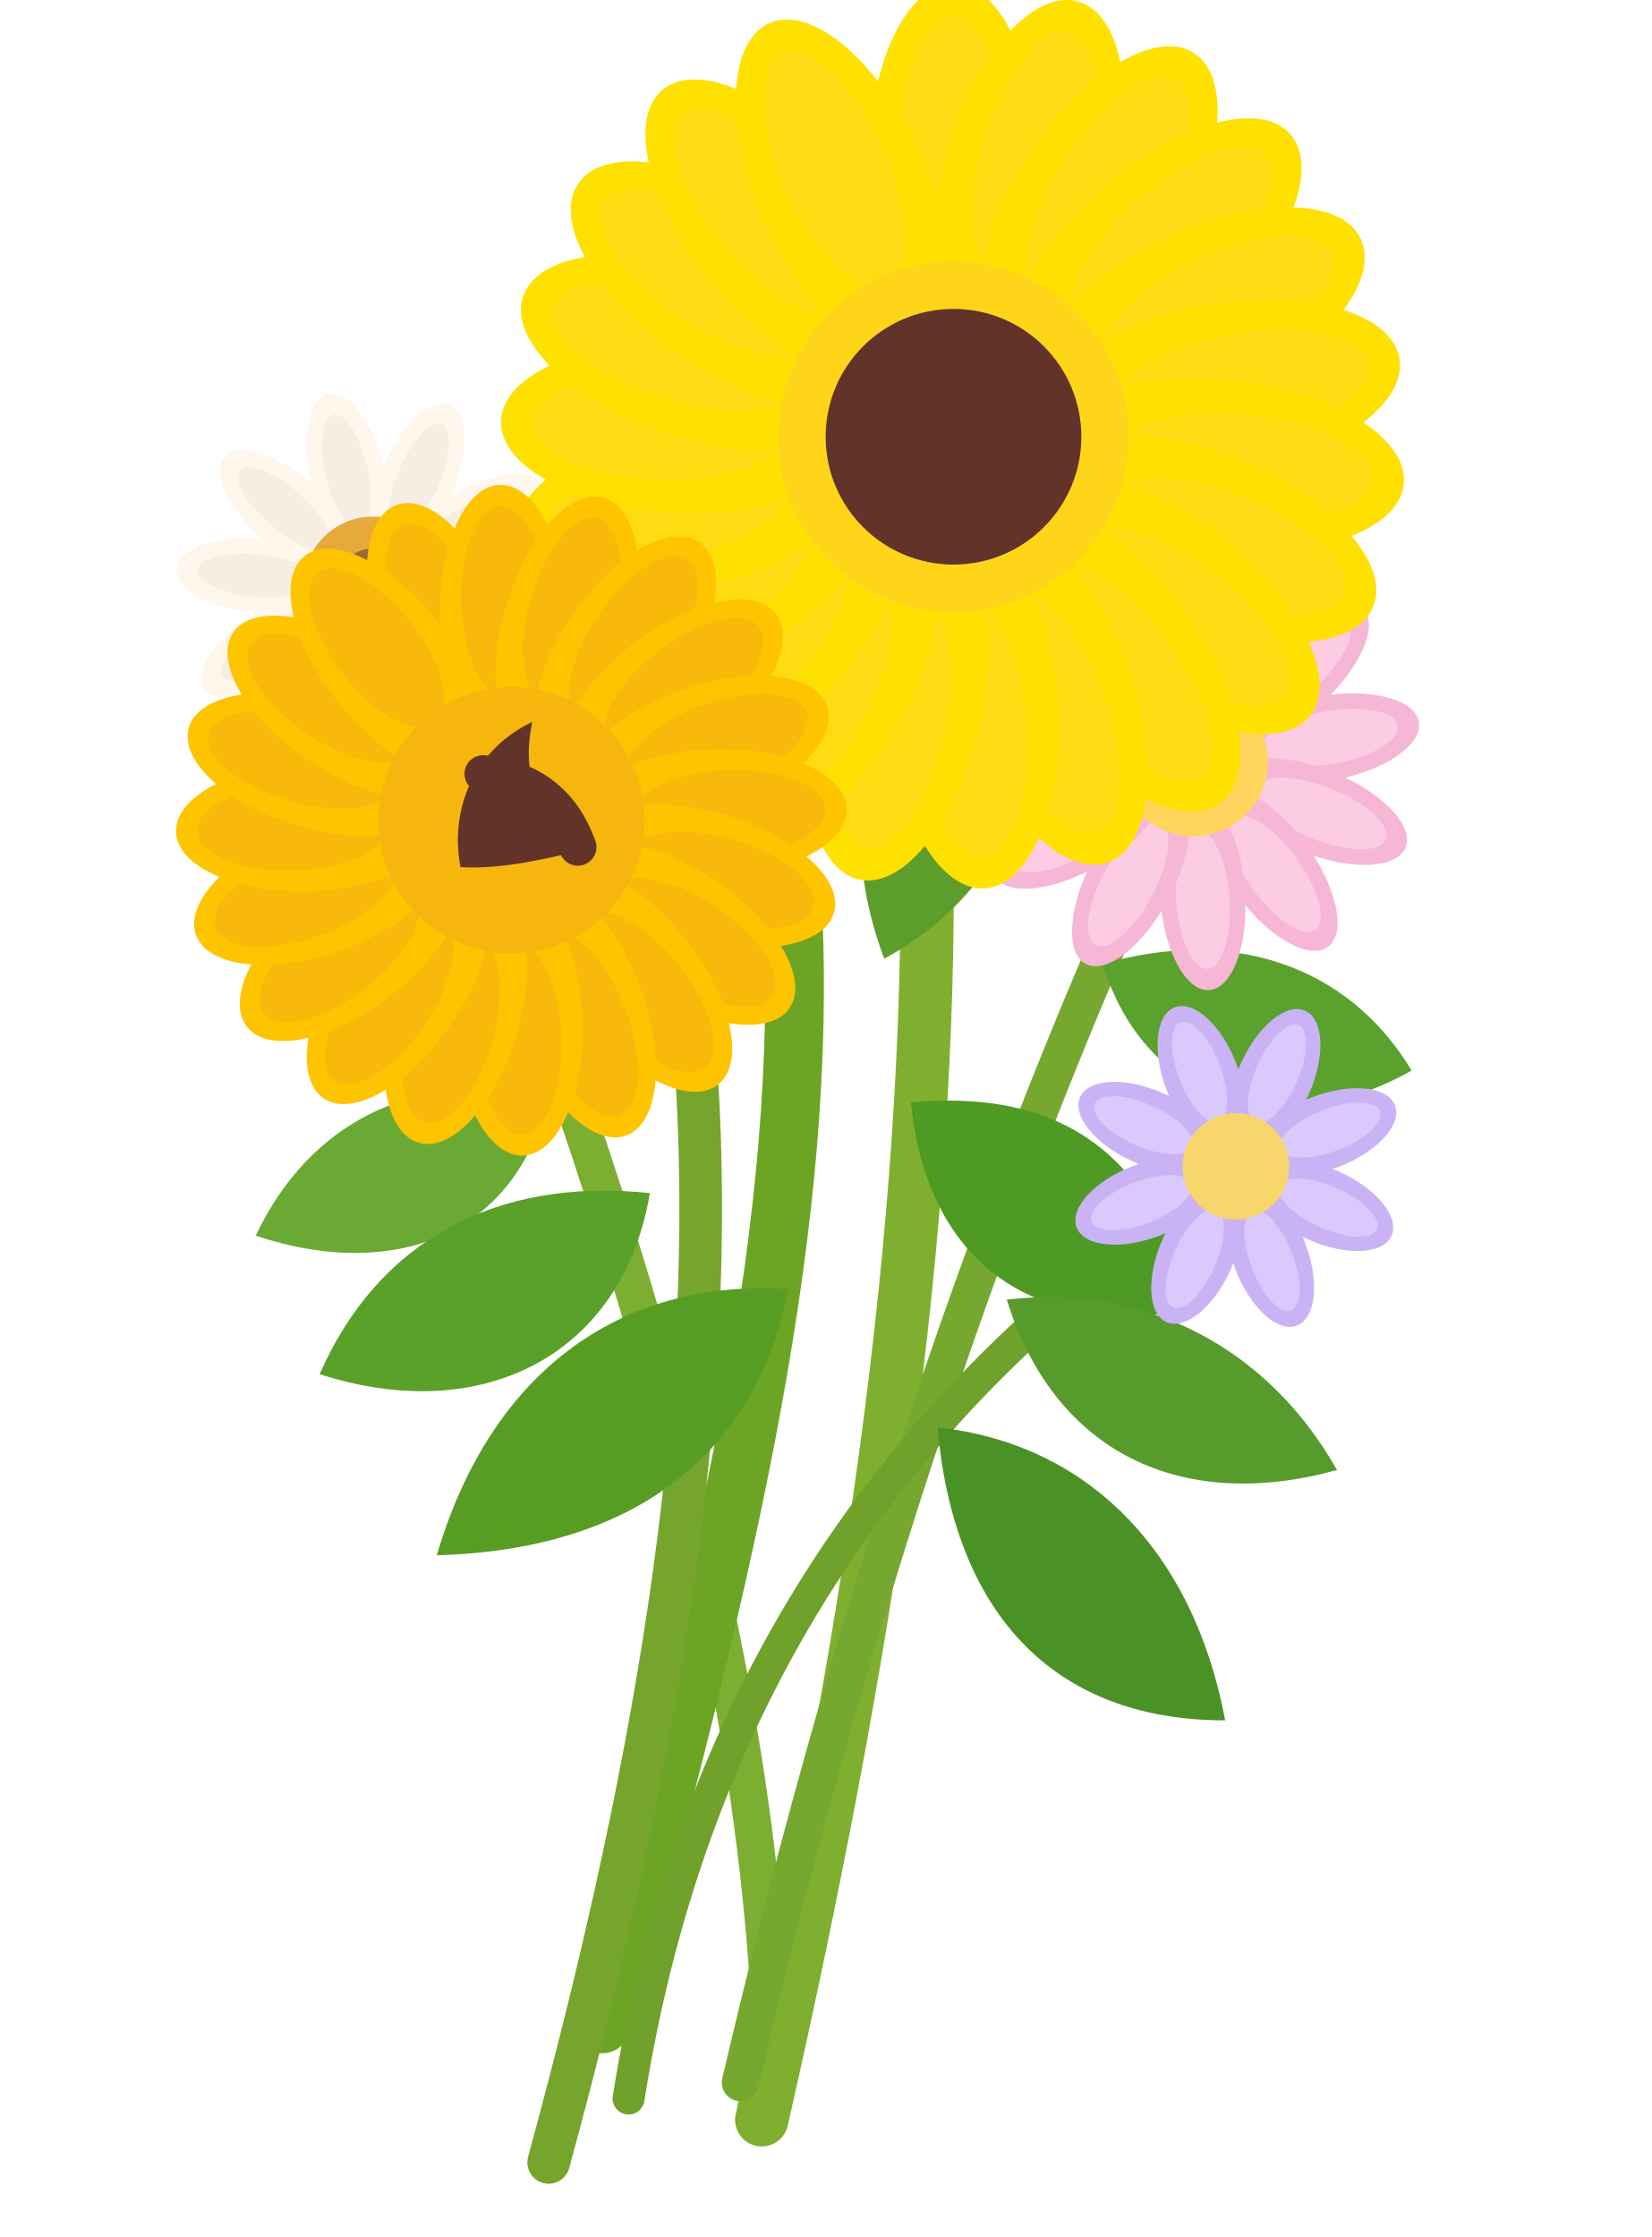
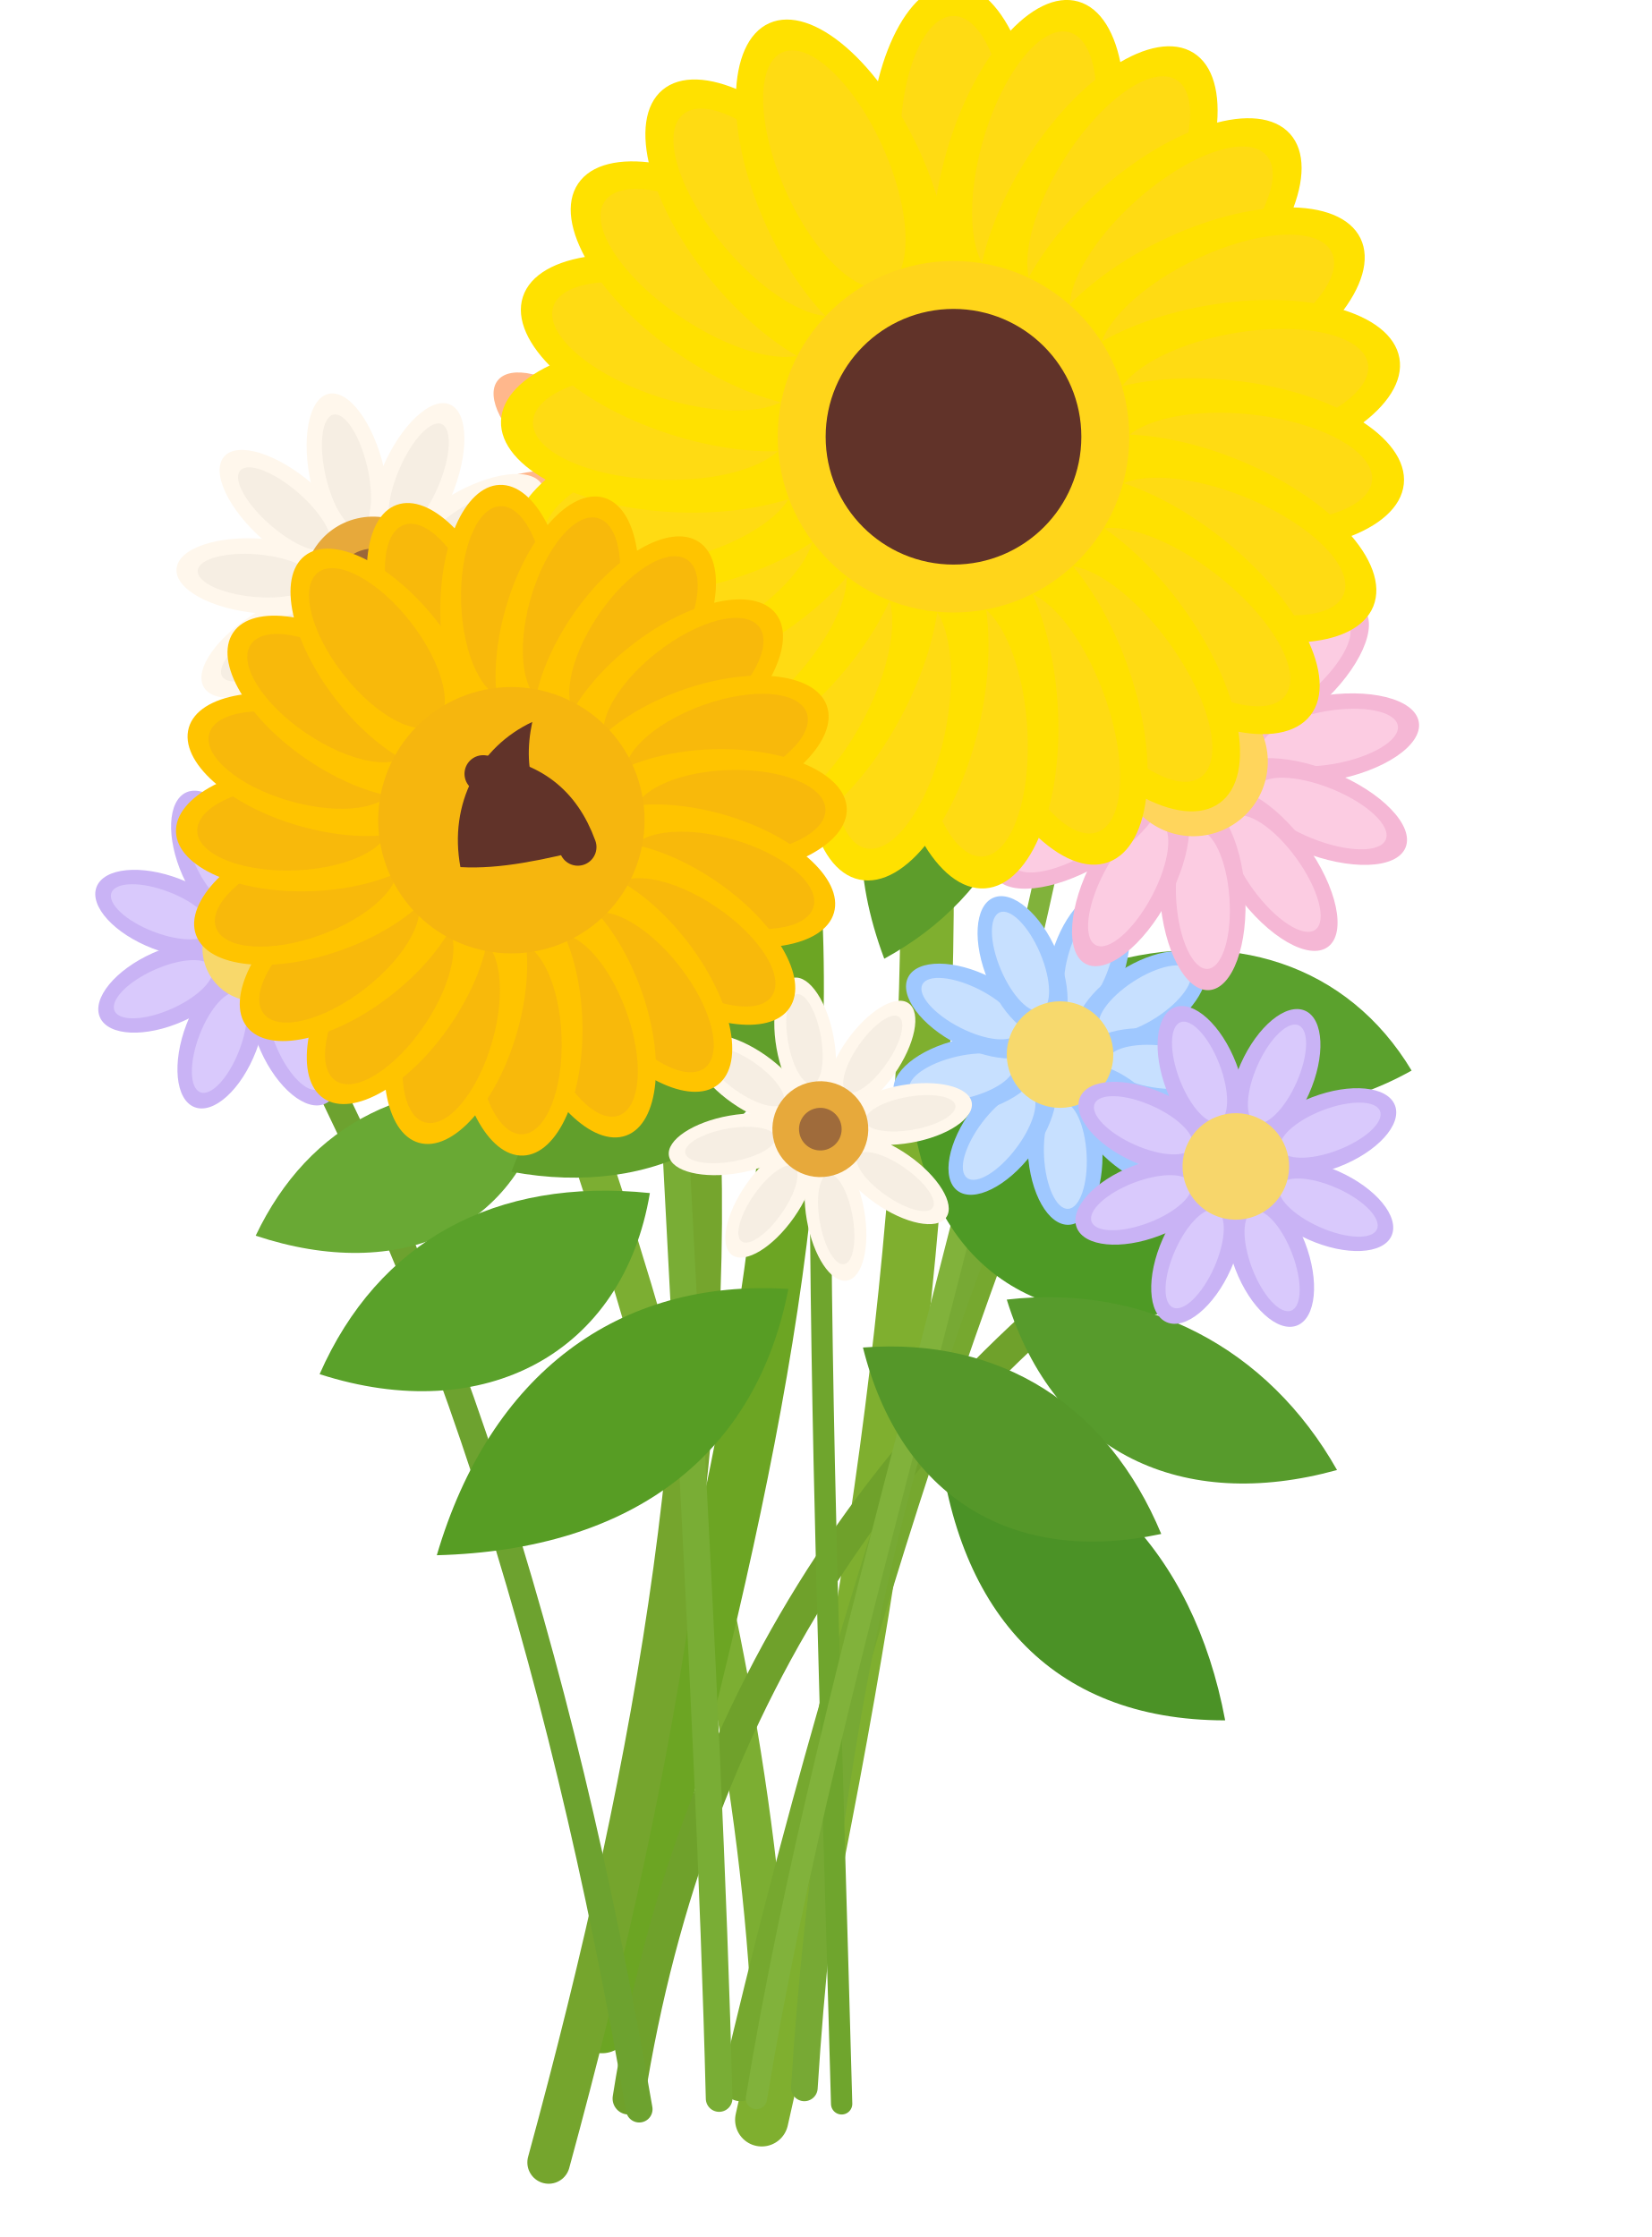
<svg xmlns="http://www.w3.org/2000/svg" viewBox="0 0 310 420" role="img" aria-labelledby="title desc">
  <defs>
    <g id="large-petal">
      <ellipse cx="0" cy="-51" rx="16" ry="34" fill="#ffe100" />
      <ellipse cx="0" cy="-55" rx="10" ry="24" fill="#ffd81a" opacity=".72" />
    </g>
    <g id="small-petal">
      <ellipse cx="0" cy="-38" rx="12" ry="25" fill="#ffc400" />
      <ellipse cx="0" cy="-41" rx="8" ry="18" fill="#f6b60e" opacity=".78" />
    </g>
    <g id="pink-petal">
      <ellipse cx="0" cy="-25" rx="8" ry="18" fill="#f5b7d5" />
      <ellipse cx="0" cy="-26" rx="5" ry="13" fill="#ffd4e8" opacity=".72" />
    </g>
    <g id="white-petal">
      <ellipse cx="0" cy="-21" rx="7" ry="16" fill="#fff7ec" />
      <ellipse cx="0" cy="-22" rx="4" ry="11" fill="#f2eadf" opacity=".7" />
    </g>
    <g id="lavender-petal">
      <ellipse cx="0" cy="-18" rx="7" ry="14" fill="#c9b3f5" />
      <ellipse cx="0" cy="-19" rx="4" ry="10" fill="#e0d3ff" opacity=".68" />
+     </g>
+     <g id="peach-petal">
+       <ellipse cx="0" cy="-20" rx="7" ry="15" fill="#ffb78c" />
+       <ellipse cx="0" cy="-21" rx="4" ry="10" fill="#ffd3ba" opacity=".7" />
+     </g>
+     <g id="blue-petal">
+       <ellipse cx="0" cy="-18" rx="7" ry="14" fill="#9fc8ff" />
+       <ellipse cx="0" cy="-19" rx="4" ry="10" fill="#d7e9ff" opacity=".72" />
    </g>
  </defs>
  <g fill="none" stroke-linecap="round">
    <path d="M145 389 C143 300 109 202 71 112" stroke="#7cae32" stroke-width="7" />
    <path d="M149 175 C151 235 135 300 113 380" stroke="#6ca523" stroke-width="11" />
    <path d="M174 158 C175 231 163 310 143 398" stroke="#7faf2f" stroke-width="10" />
    <path d="M130 192 C136 258 124 329 103 406" stroke="#75a52d" stroke-width="8" />
    <path d="M139 391 C161 297 190 213 224 142" stroke="#76a82f" stroke-width="7" />
    <path d="M118 394 C130 318 169 260 232 220" stroke="#6fa12b" stroke-width="6" />
+     <path d="M135 394 C133 314 126 214 121 93" stroke="#79ad35" stroke-width="5" />
+     <path d="M120 396 C105 309 82 237 48 178" stroke="#6da22f" stroke-width="5" />
+     <path d="M151 392 C156 313 173 249 199 198" stroke="#77a934" stroke-width="5" />
+     <path d="M158 395 C156 322 154 267 154 212" stroke="#6fa52d" stroke-width="4" />
+     <path d="M142 394 C156 309 187 222 207 111" stroke="#81b23b" stroke-width="4" />
  </g>
  <path d="M103 205 C77 201 58 211 48 232 C75 241 98 231 103 205Z" fill="#69a934" />
  <path d="M171 207 C202 204 218 220 223 246 C194 251 174 237 171 207Z" fill="#4e9a25" />
  <path d="M148 242 C116 240 92 258 82 292 C119 291 142 273 148 242Z" fill="#579d24" />
  <path d="M176 268 C204 271 224 291 230 323 C197 323 179 302 176 268Z" fill="#4b9226" />
  <path d="M122 224 C93 221 71 233 60 258 C91 268 117 254 122 224Z" fill="#5aa12a" />
  <path d="M166 180 C188 168 198 146 196 116 C168 125 154 148 166 180Z" fill="#5d9d2b" />
  <path d="M207 181 C231 174 253 181 265 201 C240 215 215 207 207 181Z" fill="#5ba12d" />
  <path d="M189 244 C215 241 238 253 251 276 C222 284 198 273 189 244Z" fill="#579b2c" />
+   <path d="M118 166 C91 164 72 177 63 200 C91 207 113 195 118 166Z" fill="#72ad3c" />
+   <path d="M151 187 C125 184 105 196 96 220 C123 225 146 213 151 187Z" fill="#619f2b" />
+   <path d="M194 156 C214 144 222 125 219 100 C195 109 183 130 194 156Z" fill="#6aac35" />
+   <path d="M162 253 C188 251 208 264 218 288 C190 294 169 281 162 253Z" fill="#559729" />
+   <g transform="translate(121 93) rotate(-7)">
+     <g>
+       <use href="#peach-petal" transform="rotate(0)" />
+       <use href="#peach-petal" transform="rotate(45)" />
+       <use href="#peach-petal" transform="rotate(90)" />
+       <use href="#peach-petal" transform="rotate(135)" />
+       <use href="#peach-petal" transform="rotate(180)" />
+       <use href="#peach-petal" transform="rotate(225)" />
+       <use href="#peach-petal" transform="rotate(270)" />
+       <use href="#peach-petal" transform="rotate(315)" />
+     </g>
+     <circle r="11" fill="#ffe07a" />
+     <circle r="5" fill="#8a543d" opacity=".72" />
+   </g>
+   <g transform="translate(48 178) rotate(-24)">
+     <g>
+       <use href="#lavender-petal" transform="rotate(0)" />
+       <use href="#lavender-petal" transform="rotate(45)" />
+       <use href="#lavender-petal" transform="rotate(90)" />
+       <use href="#lavender-petal" transform="rotate(135)" />
+       <use href="#lavender-petal" transform="rotate(180)" />
+       <use href="#lavender-petal" transform="rotate(225)" />
+       <use href="#lavender-petal" transform="rotate(270)" />
+       <use href="#lavender-petal" transform="rotate(315)" />
+     </g>
+     <circle r="10" fill="#f8d86b" />
+   </g>
+   <g transform="translate(199 198) rotate(17)">
+     <g>
+       <use href="#blue-petal" transform="rotate(0)" />
+       <use href="#blue-petal" transform="rotate(40)" />
+       <use href="#blue-petal" transform="rotate(80)" />
+       <use href="#blue-petal" transform="rotate(120)" />
+       <use href="#blue-petal" transform="rotate(160)" />
+       <use href="#blue-petal" transform="rotate(200)" />
+       <use href="#blue-petal" transform="rotate(240)" />
+       <use href="#blue-petal" transform="rotate(280)" />
+       <use href="#blue-petal" transform="rotate(320)" />
+     </g>
+     <circle r="10" fill="#f7d96d" />
+   </g>
+   <g transform="translate(154 212) rotate(-10)">
+     <g>
+       <use href="#white-petal" transform="scale(.78) rotate(0)" />
+       <use href="#white-petal" transform="scale(.78) rotate(45)" />
+       <use href="#white-petal" transform="scale(.78) rotate(90)" />
+       <use href="#white-petal" transform="scale(.78) rotate(135)" />
+       <use href="#white-petal" transform="scale(.78) rotate(180)" />
+       <use href="#white-petal" transform="scale(.78) rotate(225)" />
+       <use href="#white-petal" transform="scale(.78) rotate(270)" />
+       <use href="#white-petal" transform="scale(.78) rotate(315)" />
+     </g>
+     <circle r="9" fill="#e7a93b" />
+     <circle r="4" fill="#80513a" opacity=".7" />
+   </g>
+   <g transform="translate(207 111) rotate(20)">
+     <g>
+       <use href="#pink-petal" transform="scale(.82) rotate(0)" />
+       <use href="#pink-petal" transform="scale(.82) rotate(40)" />
+       <use href="#pink-petal" transform="scale(.82) rotate(80)" />
+       <use href="#pink-petal" transform="scale(.82) rotate(120)" />
+       <use href="#pink-petal" transform="scale(.82) rotate(160)" />
+       <use href="#pink-petal" transform="scale(.82) rotate(200)" />
+       <use href="#pink-petal" transform="scale(.82) rotate(240)" />
+       <use href="#pink-petal" transform="scale(.82) rotate(280)" />
+       <use href="#pink-petal" transform="scale(.82) rotate(320)" />
+     </g>
+     <circle r="10" fill="#ffd55c" />
+     <circle r="5" fill="#8a543d" opacity=".7" />
+   </g>
  <g transform="translate(70 110) rotate(-13)">
    <g>
      <use href="#white-petal" transform="rotate(0)" />
      <use href="#white-petal" transform="rotate(36)" />
      <use href="#white-petal" transform="rotate(72)" />
      <use href="#white-petal" transform="rotate(108)" />
      <use href="#white-petal" transform="rotate(144)" />
      <use href="#white-petal" transform="rotate(180)" />
      <use href="#white-petal" transform="rotate(216)" />
      <use href="#white-petal" transform="rotate(252)" />
      <use href="#white-petal" transform="rotate(288)" />
      <use href="#white-petal" transform="rotate(324)" />
    </g>
    <circle r="13" fill="#e7a93b" />
    <circle r="7" fill="#80513a" opacity=".75" />
  </g>
  <g transform="translate(224 143) rotate(16)">
    <g>
      <use href="#pink-petal" transform="rotate(0)" />
      <use href="#pink-petal" transform="rotate(32)" />
      <use href="#pink-petal" transform="rotate(64)" />
      <use href="#pink-petal" transform="rotate(96)" />
      <use href="#pink-petal" transform="rotate(128)" />
      <use href="#pink-petal" transform="rotate(160)" />
      <use href="#pink-petal" transform="rotate(192)" />
      <use href="#pink-petal" transform="rotate(224)" />
      <use href="#pink-petal" transform="rotate(256)" />
      <use href="#pink-petal" transform="rotate(288)" />
      <use href="#pink-petal" transform="rotate(320)" />
    </g>
    <circle r="14" fill="#ffd55c" />
    <circle r="7" fill="#8a543d" opacity=".72" />
  </g>
  <g transform="translate(232 219) rotate(24)">
    <g>
      <use href="#lavender-petal" transform="rotate(0)" />
      <use href="#lavender-petal" transform="rotate(45)" />
      <use href="#lavender-petal" transform="rotate(90)" />
      <use href="#lavender-petal" transform="rotate(135)" />
      <use href="#lavender-petal" transform="rotate(180)" />
      <use href="#lavender-petal" transform="rotate(225)" />
      <use href="#lavender-petal" transform="rotate(270)" />
      <use href="#lavender-petal" transform="rotate(315)" />
    </g>
    <circle r="10" fill="#f7d66b" />
  </g>
  <g transform="translate(179 82)">
    <g>
      <use href="#large-petal" transform="rotate(0)" />
      <use href="#large-petal" transform="rotate(16)" />
      <use href="#large-petal" transform="rotate(32)" />
      <use href="#large-petal" transform="rotate(48)" />
      <use href="#large-petal" transform="rotate(64)" />
      <use href="#large-petal" transform="rotate(80)" />
      <use href="#large-petal" transform="rotate(96)" />
      <use href="#large-petal" transform="rotate(112)" />
      <use href="#large-petal" transform="rotate(128)" />
      <use href="#large-petal" transform="rotate(144)" />
      <use href="#large-petal" transform="rotate(160)" />
      <use href="#large-petal" transform="rotate(176)" />
      <use href="#large-petal" transform="rotate(192)" />
      <use href="#large-petal" transform="rotate(208)" />
      <use href="#large-petal" transform="rotate(224)" />
      <use href="#large-petal" transform="rotate(240)" />
      <use href="#large-petal" transform="rotate(256)" />
      <use href="#large-petal" transform="rotate(272)" />
      <use href="#large-petal" transform="rotate(288)" />
      <use href="#large-petal" transform="rotate(304)" />
      <use href="#large-petal" transform="rotate(320)" />
      <use href="#large-petal" transform="rotate(336)" />
    </g>
    <circle r="33" fill="#ffd51a" />
    <circle r="24" fill="#613329" />
  </g>
  <g transform="translate(96 154) rotate(-20)">
    <g>
      <use href="#small-petal" transform="rotate(0)" />
      <use href="#small-petal" transform="rotate(18)" />
      <use href="#small-petal" transform="rotate(36)" />
      <use href="#small-petal" transform="rotate(54)" />
      <use href="#small-petal" transform="rotate(72)" />
      <use href="#small-petal" transform="rotate(90)" />
      <use href="#small-petal" transform="rotate(108)" />
      <use href="#small-petal" transform="rotate(126)" />
      <use href="#small-petal" transform="rotate(144)" />
      <use href="#small-petal" transform="rotate(162)" />
      <use href="#small-petal" transform="rotate(180)" />
      <use href="#small-petal" transform="rotate(198)" />
      <use href="#small-petal" transform="rotate(216)" />
      <use href="#small-petal" transform="rotate(234)" />
      <use href="#small-petal" transform="rotate(252)" />
      <use href="#small-petal" transform="rotate(270)" />
      <use href="#small-petal" transform="rotate(288)" />
      <use href="#small-petal" transform="rotate(306)" />
      <use href="#small-petal" transform="rotate(324)" />
      <use href="#small-petal" transform="rotate(342)" />
    </g>
    <circle r="25" fill="#f6b60e" />
    <path d="M-12 5 C-10 -7 -1 -15 10 -16 C5 -8 4 1 12 10 C3 9 -5 8 -12 5Z" fill="#613329" />
    <path d="M-2 -10 C6 -6 10 0 10 9" stroke="#613329" stroke-width="7" fill="none" stroke-linecap="round" />
  </g>
</svg>
